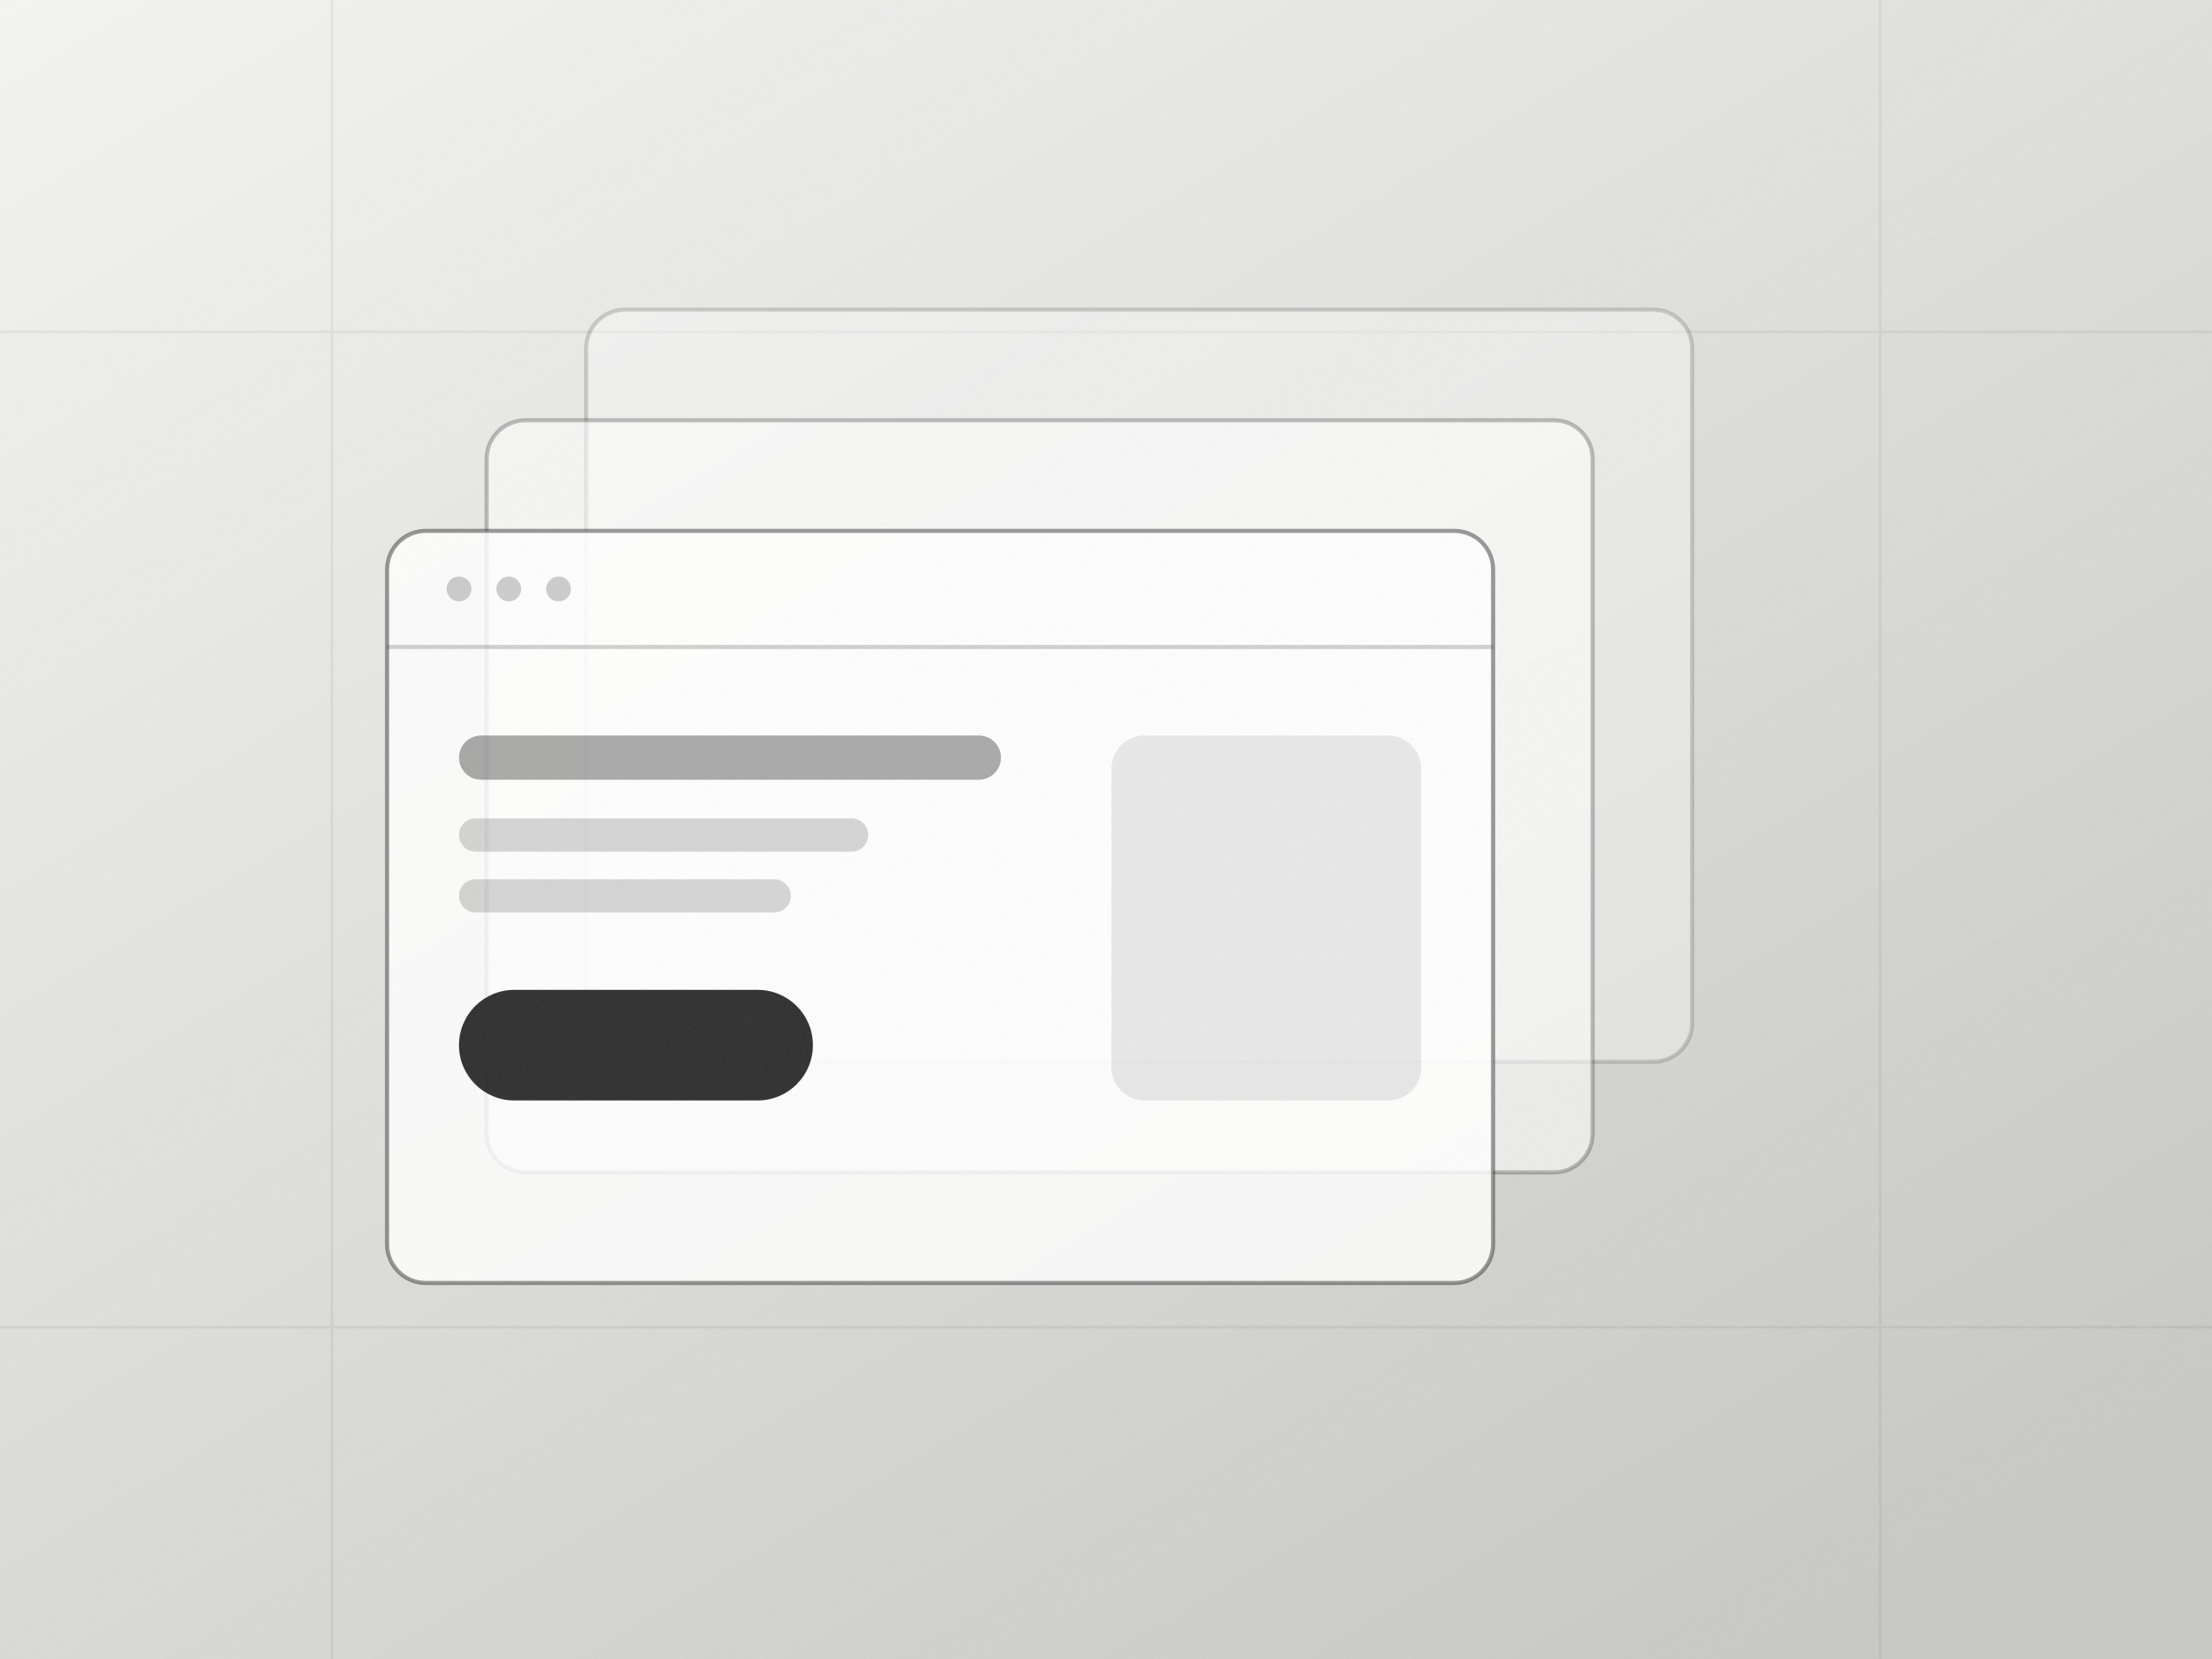
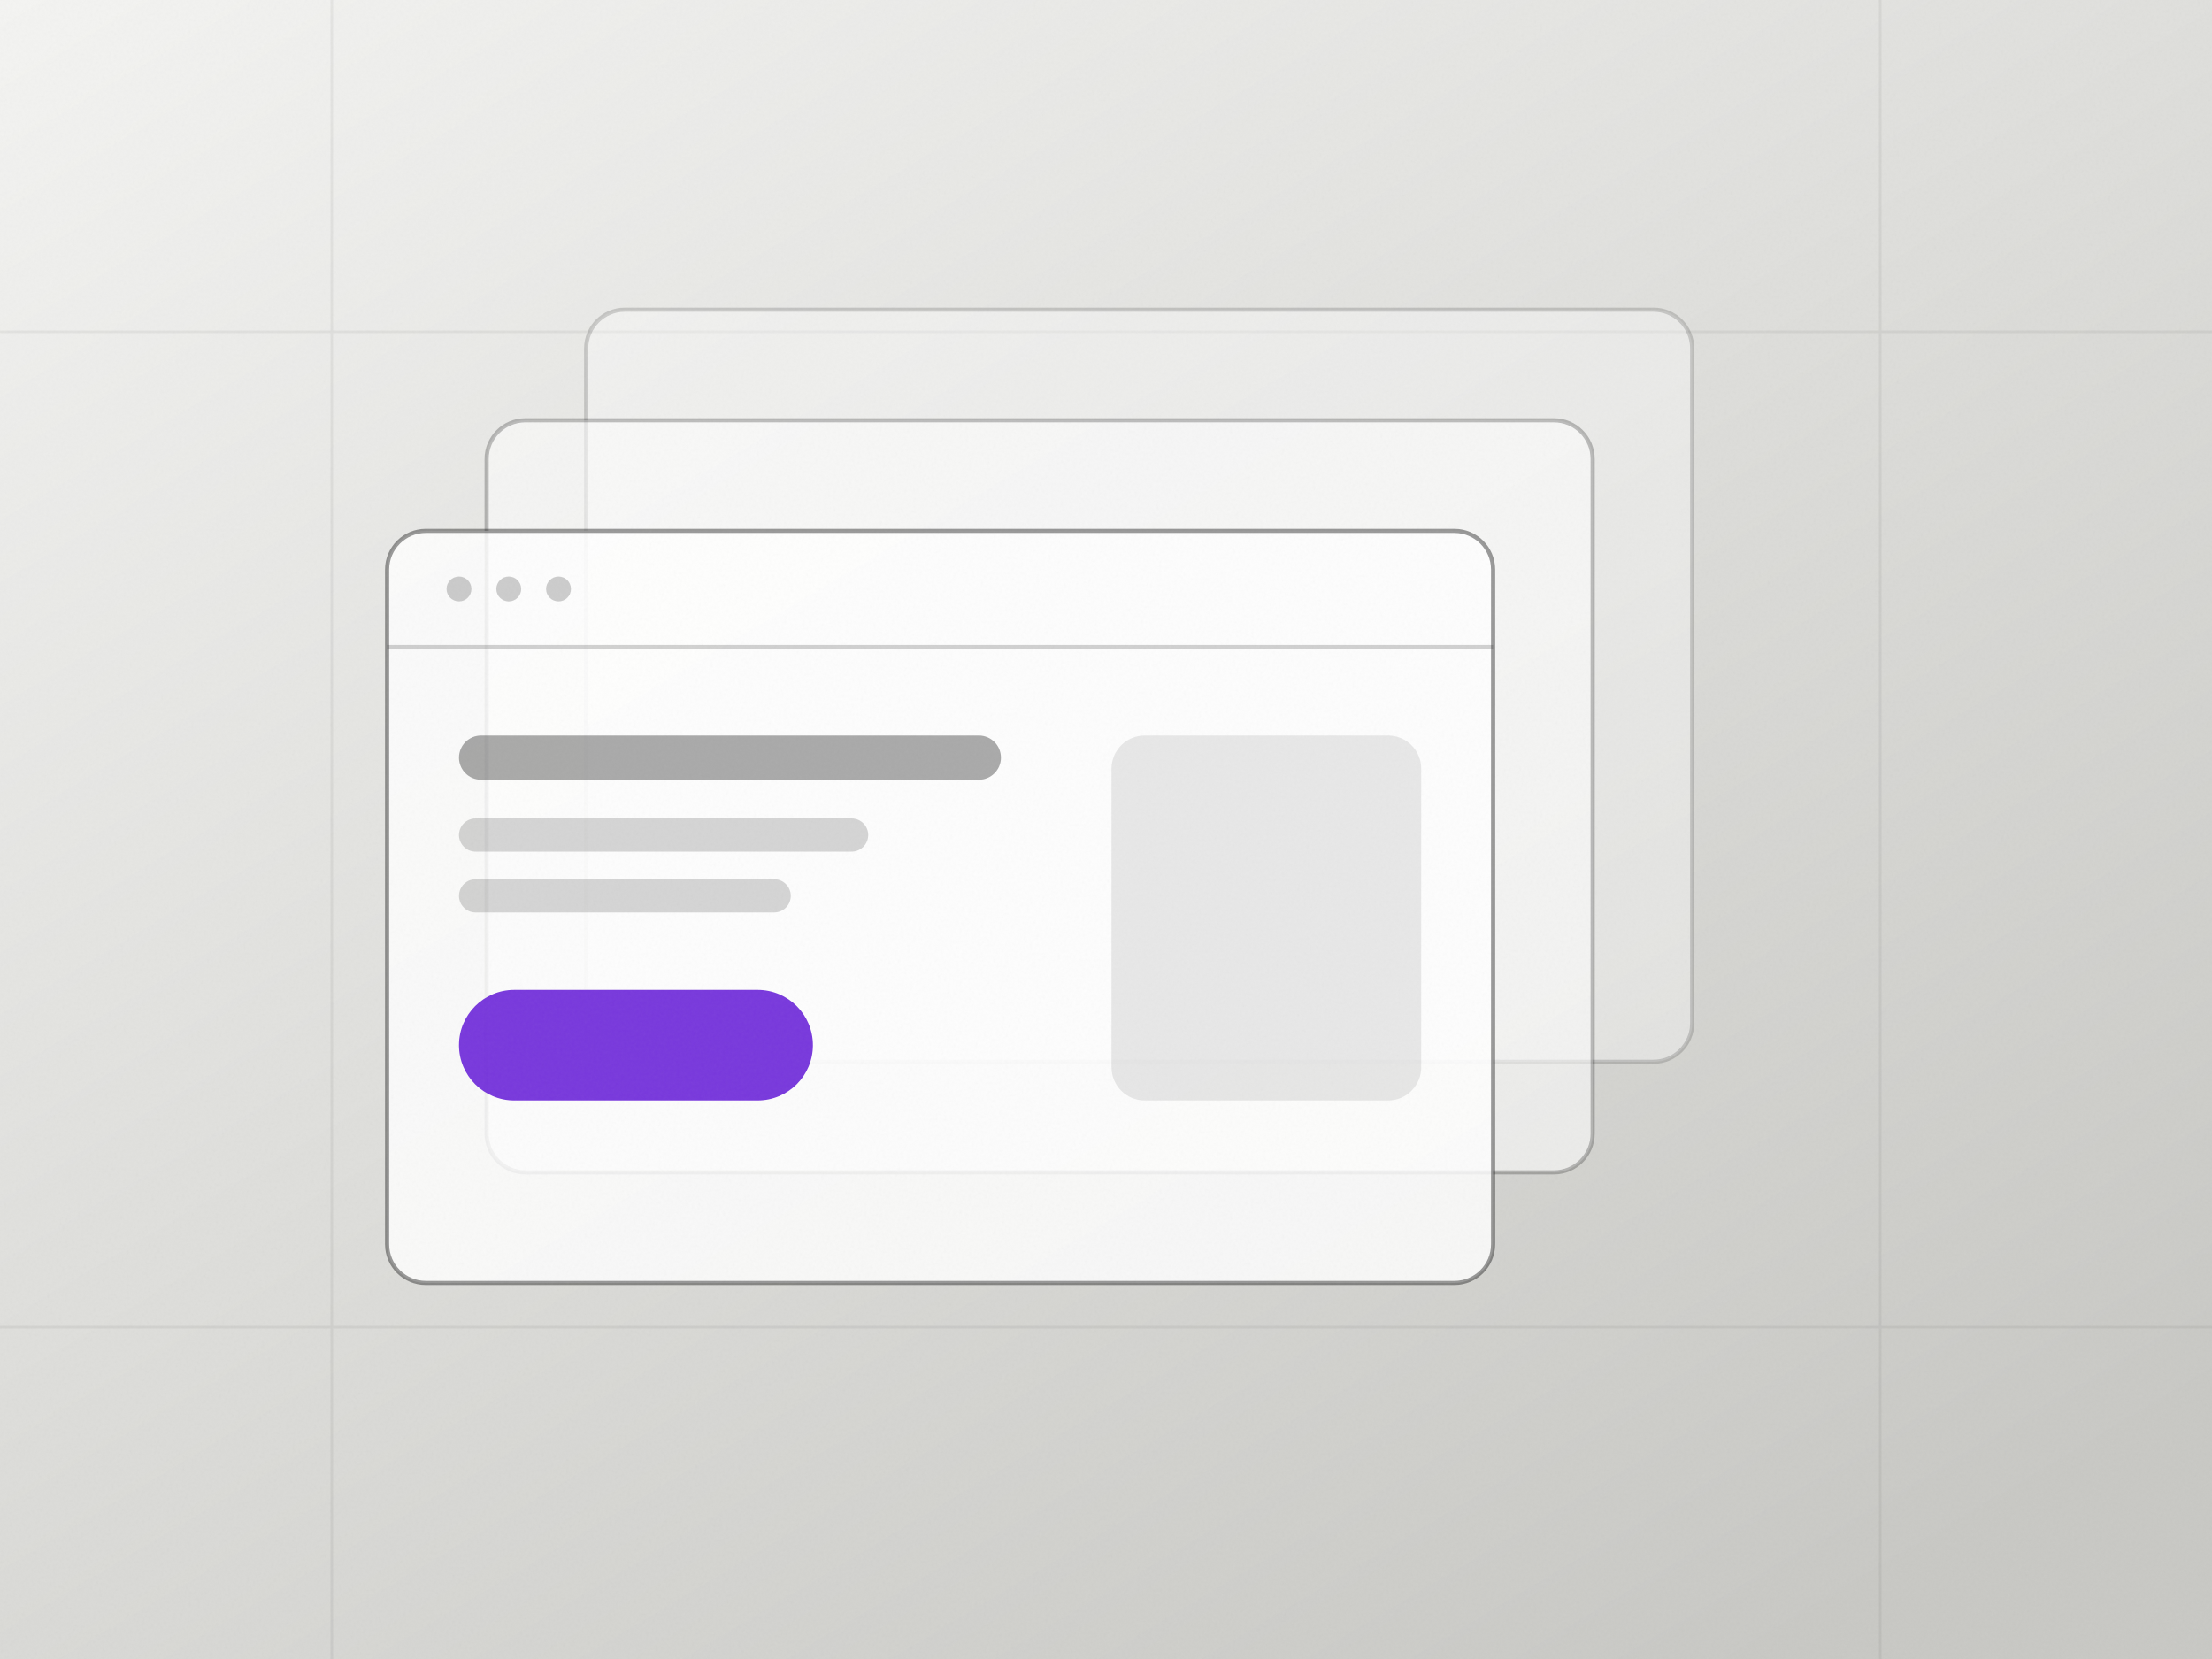
<svg xmlns="http://www.w3.org/2000/svg" viewBox="0 0 800 600" width="800" height="600" role="img" aria-label="Composition abstraite : cadres de pages superposés">
  <defs>
    <linearGradient id="g3" x1="0" y1="0" x2=".8" y2="1">
      <stop offset="0%" stop-color="#F4F4F2" />
      <stop offset="100%" stop-color="#C8C8C4" />
    </linearGradient>
    <filter id="n3" x="0" y="0" width="100%" height="100%">
      <feTurbulence type="fractalNoise" baseFrequency="0.9" numOctaves="3" stitchTiles="stitch" />
      <feColorMatrix type="saturate" values="0" />
    </filter>
    <clipPath id="c3">
      <rect width="800" height="600" />
    </clipPath>
  </defs>
  <g clip-path="url(#c3)">
    <rect width="800" height="600" fill="url(#g3)" />
    <g stroke="#212121" stroke-opacity=".06" stroke-width="1">
      <path d="M0 120h800M0 480h800M120 0v600M680 0v600" />
    </g>
    <g stroke="#212121" stroke-width="1.5" fill="#FFFFFF">
      <rect x="212" y="112" width="400" height="272" rx="14" fill-opacity=".35" stroke-opacity=".18" />
      <rect x="176" y="152" width="400" height="272" rx="14" fill-opacity=".55" stroke-opacity=".28" />
      <rect x="140" y="192" width="400" height="272" rx="14" fill-opacity=".82" stroke-opacity=".45" />
    </g>
    <g transform="translate(140 192)">
      <path d="M0 42h400" stroke="#212121" stroke-opacity=".2" stroke-width="1.5" />
      <g fill="#212121" fill-opacity=".22">
        <circle cx="26" cy="21" r="4.5" />
        <circle cx="44" cy="21" r="4.5" />
        <circle cx="62" cy="21" r="4.5" />
      </g>
      <rect x="26" y="74" width="196" height="16" rx="8" fill="#212121" fill-opacity=".38" />
      <rect x="26" y="104" width="148" height="12" rx="6" fill="#212121" fill-opacity=".18" />
      <rect x="26" y="126" width="120" height="12" rx="6" fill="#212121" fill-opacity=".18" />
-       <rect x="26" y="166" width="128" height="40" rx="20" fill="#212121" fill-opacity=".92" />
+       <rect x="26" y="166" width="128" height="40" rx="20" fill="#6D28D9" fill-opacity=".92" />
      <rect x="262" y="74" width="112" height="132" rx="12" fill="#212121" fill-opacity=".1" />
    </g>
    <rect width="800" height="600" filter="url(#n3)" opacity=".05" />
  </g>
</svg>
